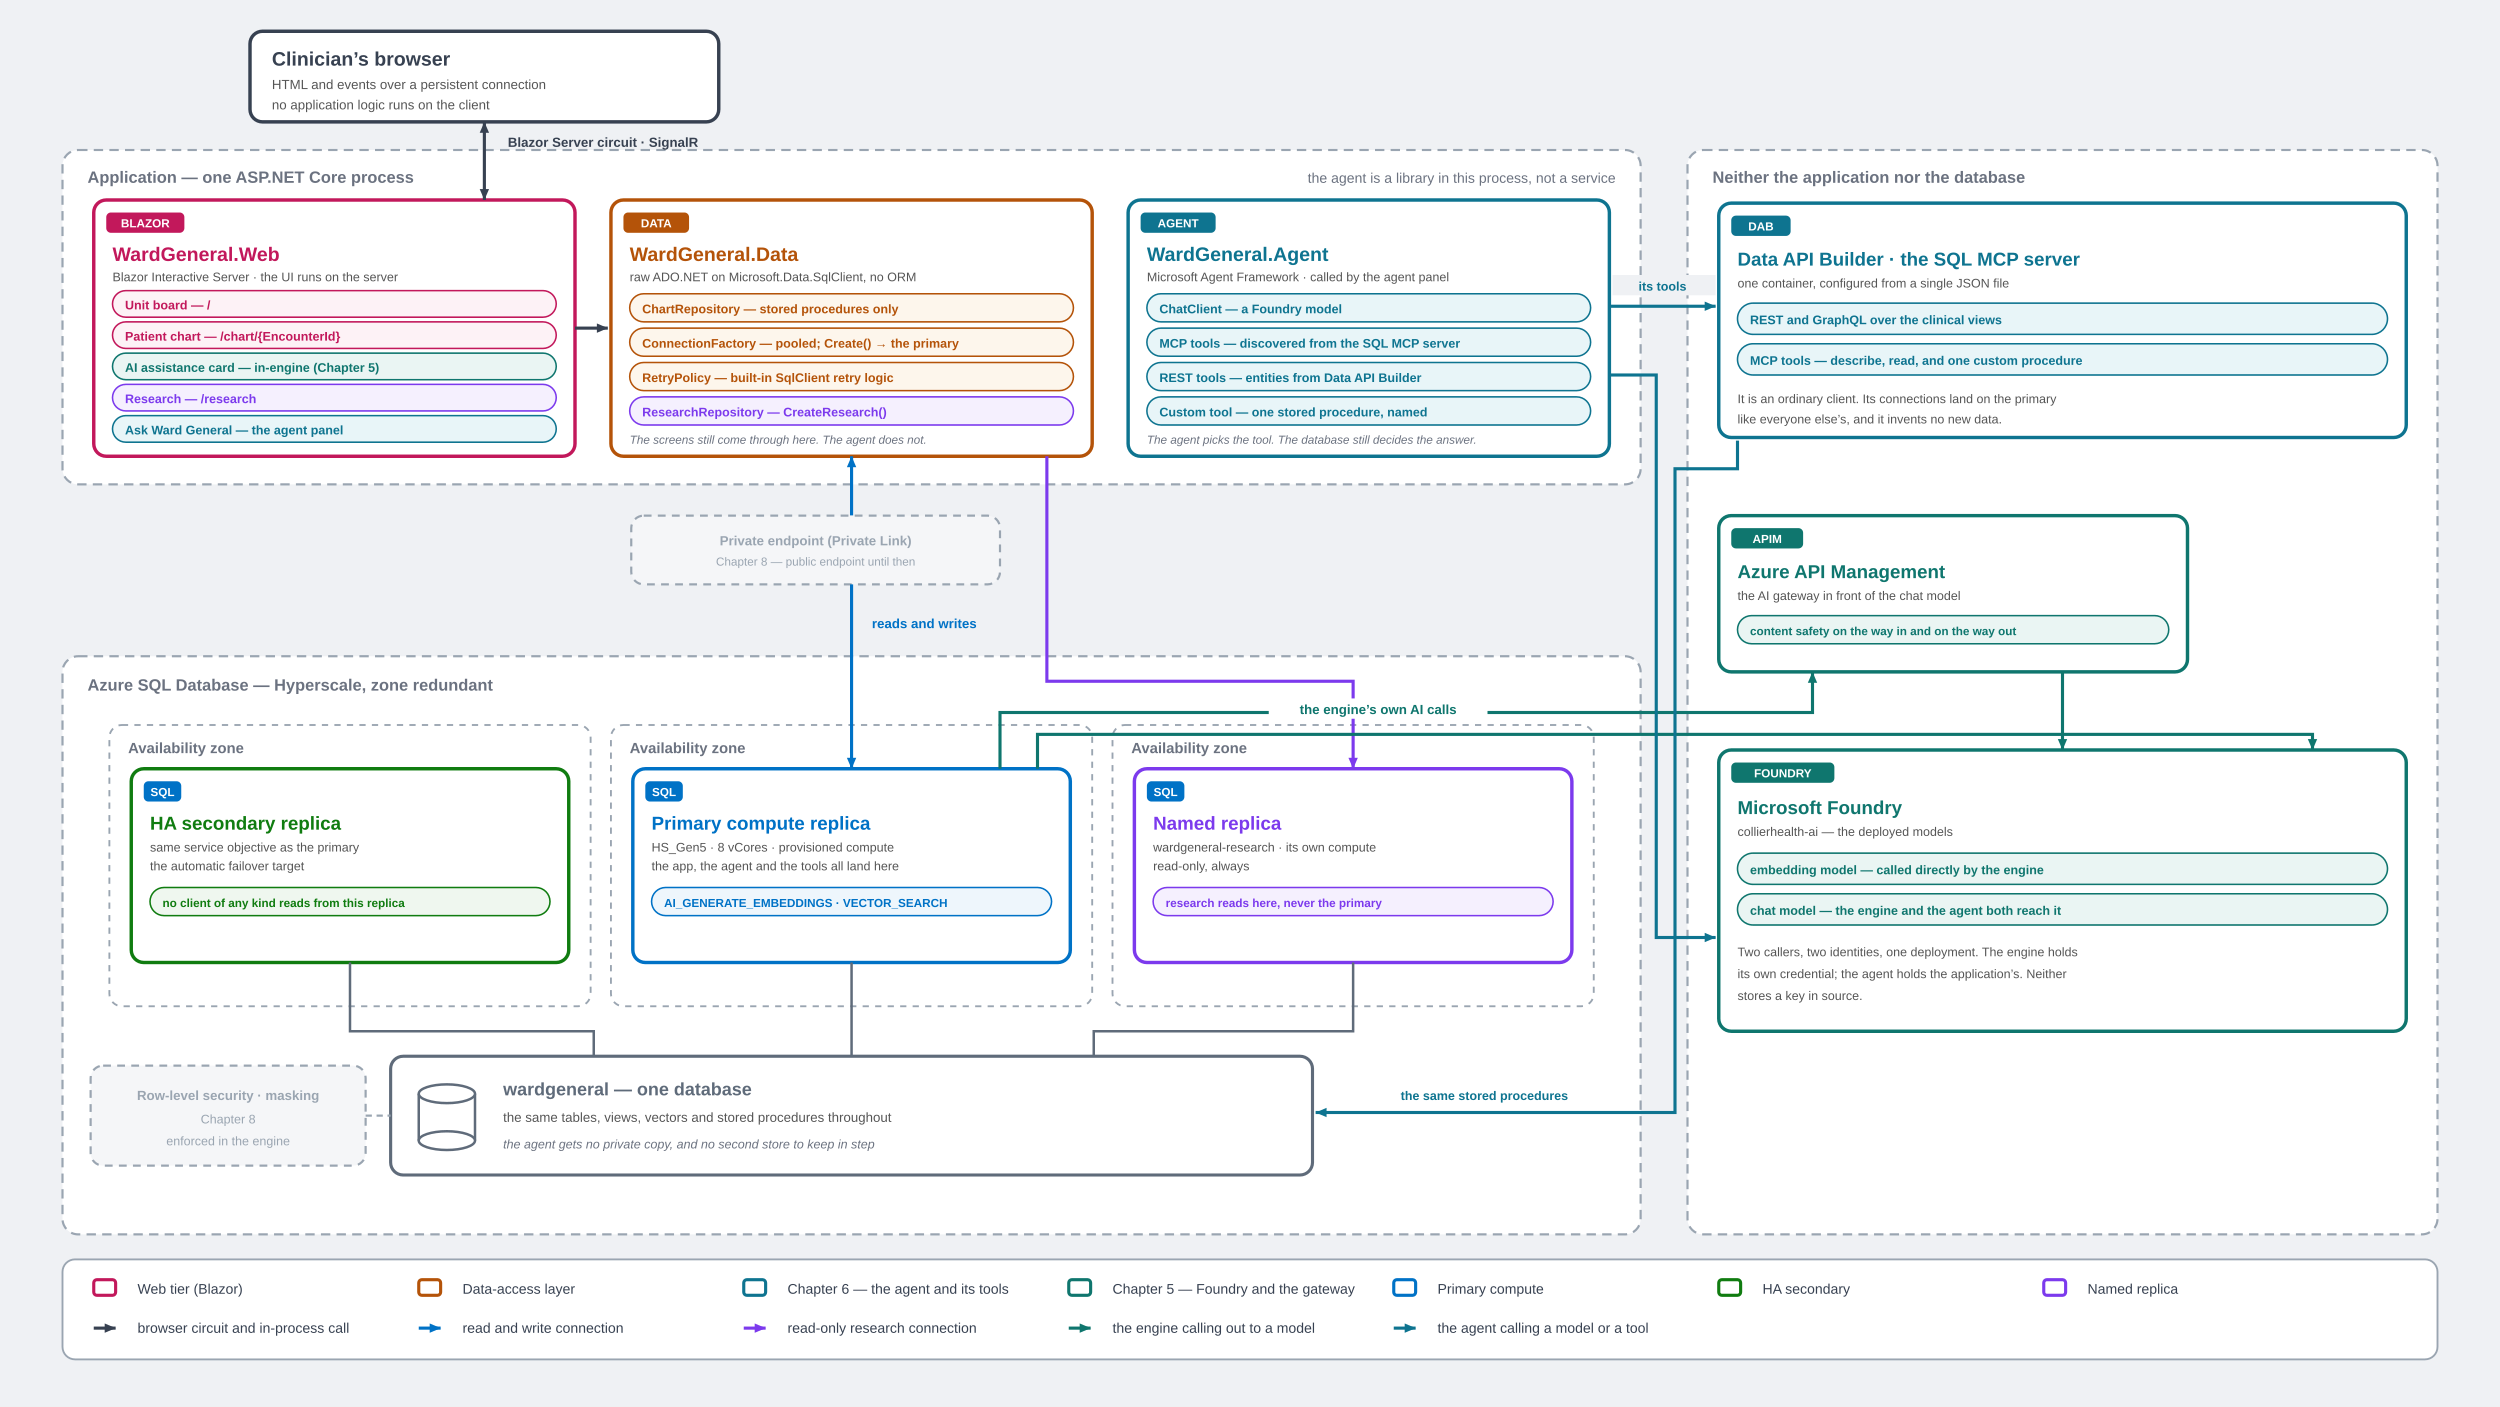
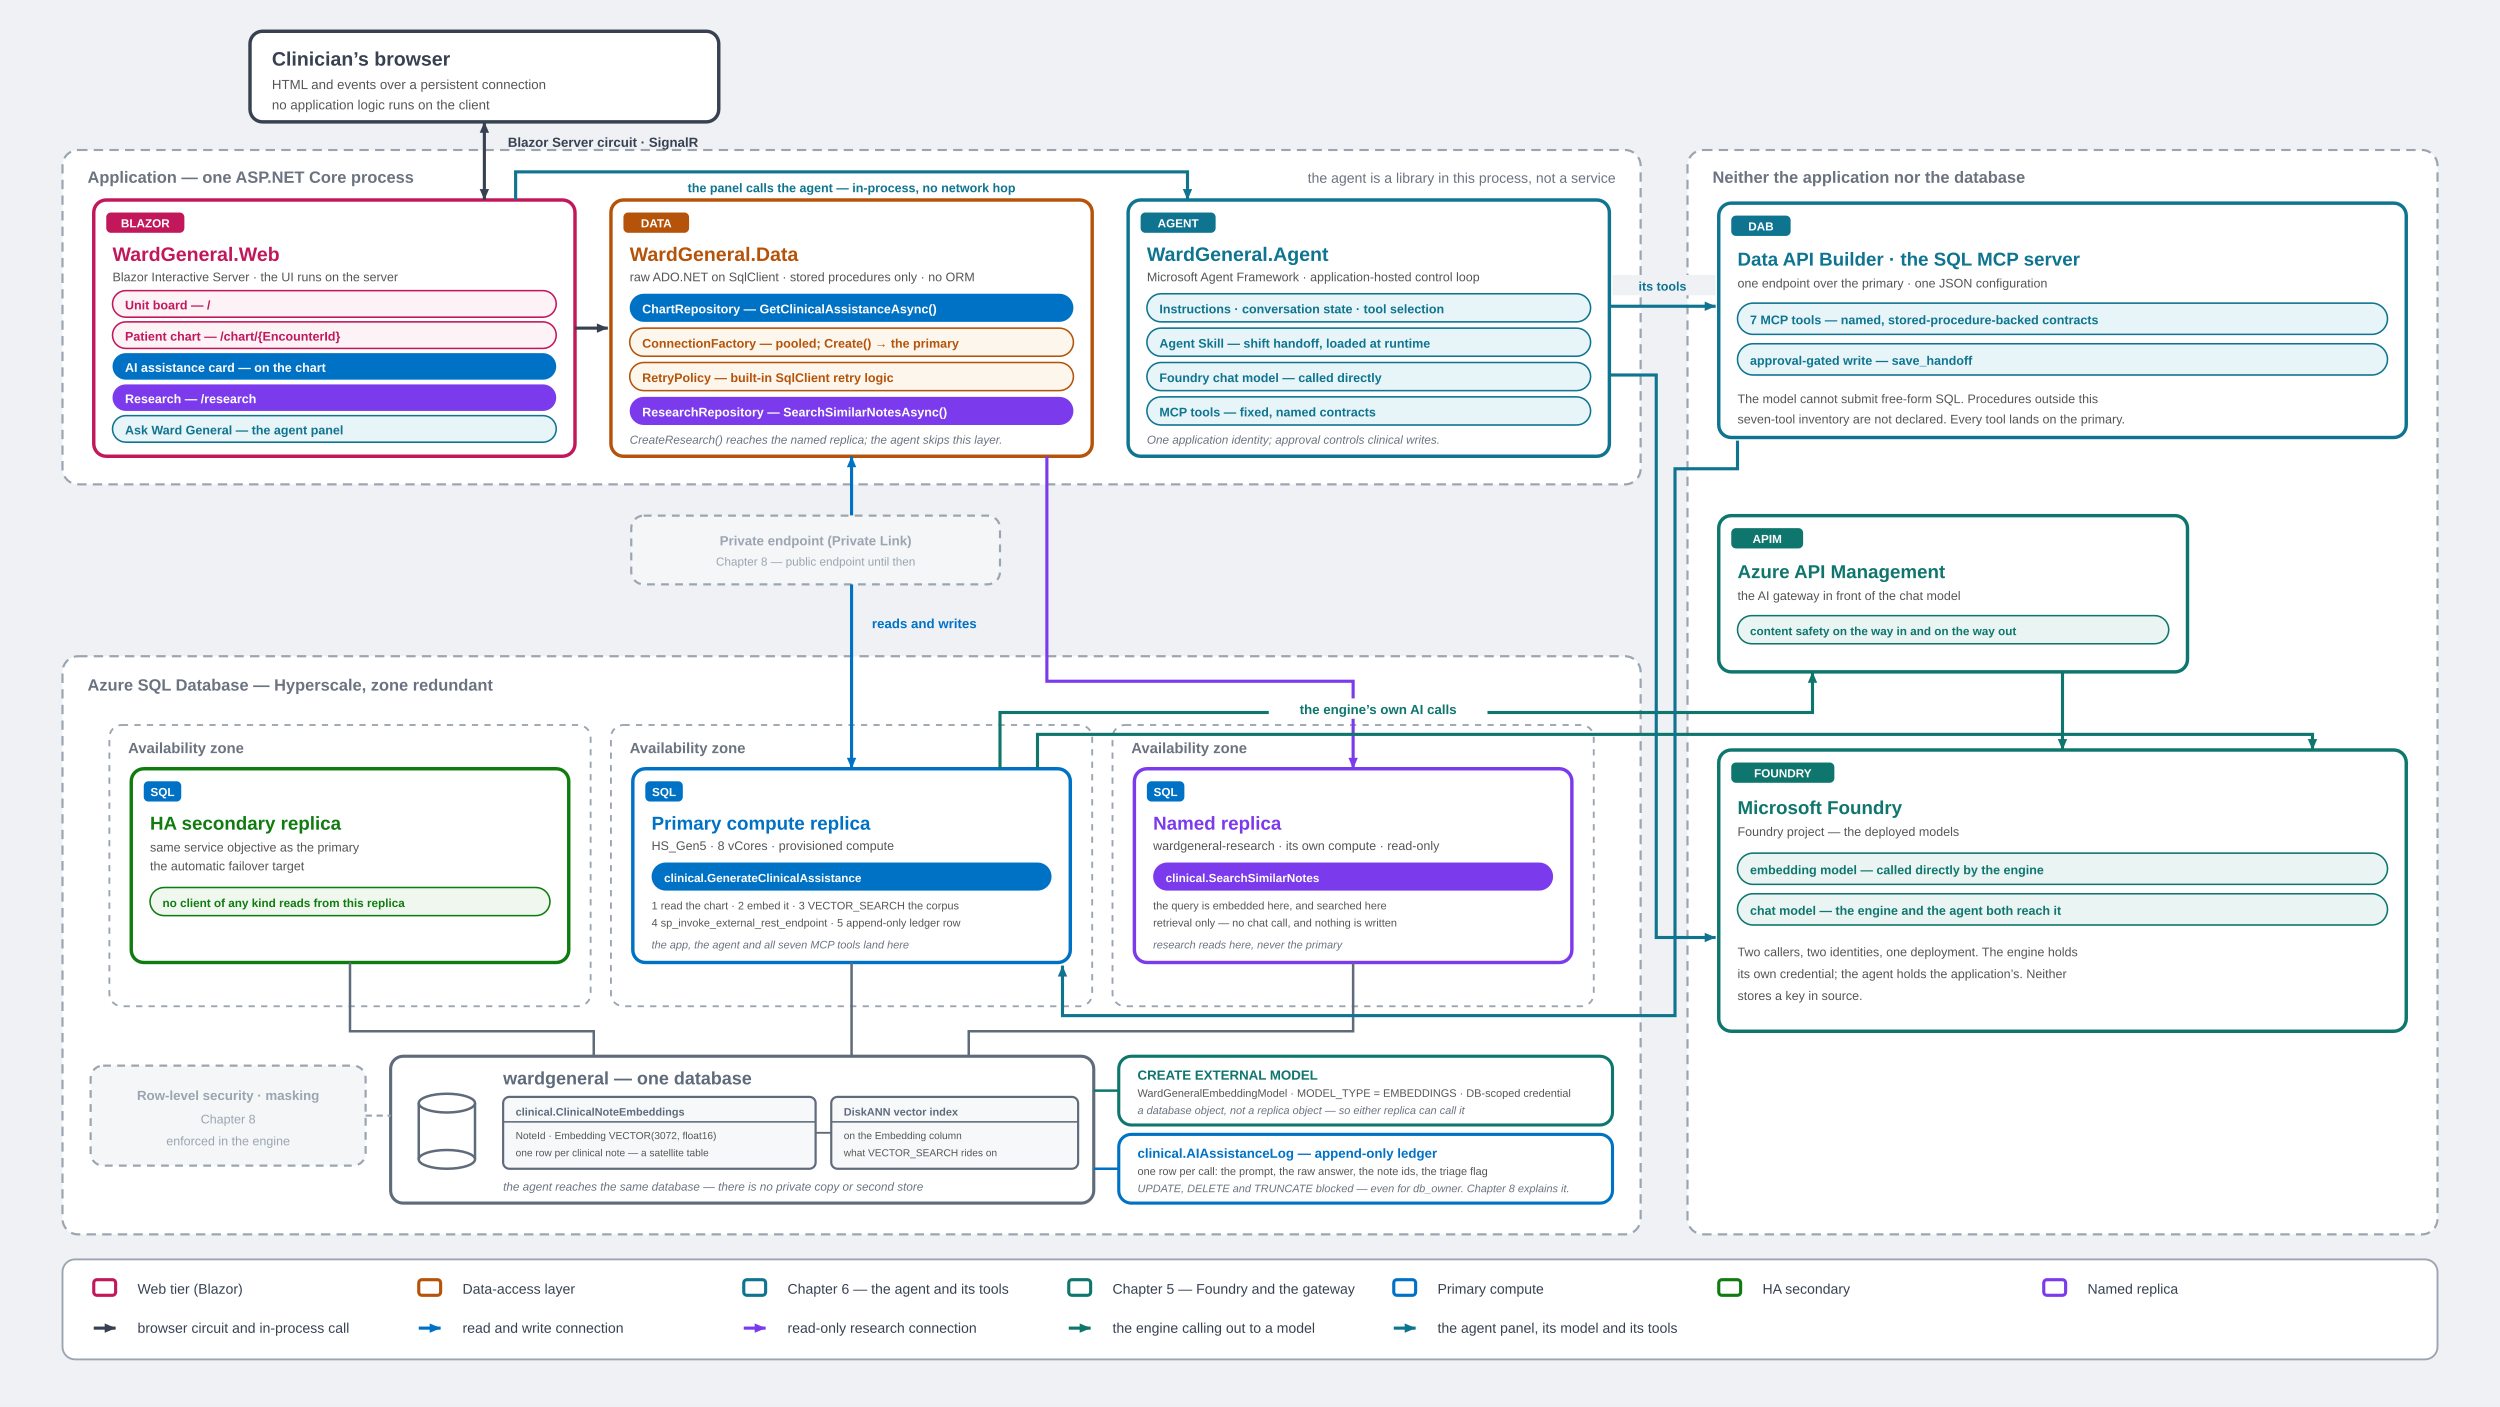
<svg xmlns="http://www.w3.org/2000/svg" viewBox="0 0 1600 900" width="1600" height="900" font-family="Segoe UI, Arial, sans-serif">
  <defs>
    <marker id="mClientDown" markerWidth="9" markerHeight="9" refX="7" refY="3" orient="90" markerUnits="userSpaceOnUse">
      <path d="M0,0 L7,3 L0,6 Z" fill="#374151" />
    </marker>
    <marker id="mClientUp" markerWidth="9" markerHeight="9" refX="7" refY="3" orient="270" markerUnits="userSpaceOnUse">
      <path d="M0,0 L7,3 L0,6 Z" fill="#374151" />
    </marker>
    <marker id="mClientRight" markerWidth="9" markerHeight="9" refX="7" refY="3" orient="0" markerUnits="userSpaceOnUse">
      <path d="M0,0 L7,3 L0,6 Z" fill="#374151" />
    </marker>
    <marker id="mDataDown" markerWidth="9" markerHeight="9" refX="7" refY="3" orient="90" markerUnits="userSpaceOnUse">
      <path d="M0,0 L7,3 L0,6 Z" fill="#0072C6" />
    </marker>
    <marker id="mDataUp" markerWidth="9" markerHeight="9" refX="7" refY="3" orient="270" markerUnits="userSpaceOnUse">
      <path d="M0,0 L7,3 L0,6 Z" fill="#0072C6" />
    </marker>
    <marker id="mDataRight" markerWidth="9" markerHeight="9" refX="7" refY="3" orient="0" markerUnits="userSpaceOnUse">
      <path d="M0,0 L7,3 L0,6 Z" fill="#0072C6" />
    </marker>
    <marker id="mRepDown" markerWidth="9" markerHeight="9" refX="7" refY="3" orient="90" markerUnits="userSpaceOnUse">
      <path d="M0,0 L7,3 L0,6 Z" fill="#7C3AED" />
    </marker>
    <marker id="mRepRight" markerWidth="9" markerHeight="9" refX="7" refY="3" orient="0" markerUnits="userSpaceOnUse">
      <path d="M0,0 L7,3 L0,6 Z" fill="#7C3AED" />
    </marker>
    <marker id="mAiDown" markerWidth="9" markerHeight="9" refX="7" refY="3" orient="90" markerUnits="userSpaceOnUse">
      <path d="M0,0 L7,3 L0,6 Z" fill="#0F766E" />
    </marker>
    <marker id="mAiUp" markerWidth="9" markerHeight="9" refX="7" refY="3" orient="270" markerUnits="userSpaceOnUse">
      <path d="M0,0 L7,3 L0,6 Z" fill="#0F766E" />
    </marker>
    <marker id="mAiRight" markerWidth="9" markerHeight="9" refX="7" refY="3" orient="0" markerUnits="userSpaceOnUse">
      <path d="M0,0 L7,3 L0,6 Z" fill="#0F766E" />
    </marker>
    <marker id="mAgRight" markerWidth="9" markerHeight="9" refX="7" refY="3" orient="0" markerUnits="userSpaceOnUse">
      <path d="M0,0 L7,3 L0,6 Z" fill="#0E7490" />
    </marker>
    <marker id="mAgLeft" markerWidth="9" markerHeight="9" refX="7" refY="3" orient="180" markerUnits="userSpaceOnUse">
+       <path d="M0,0 L7,3 L0,6 Z" fill="#0E7490" />
+     </marker>
+     <marker id="mAgUp" markerWidth="9" markerHeight="9" refX="7" refY="3" orient="270" markerUnits="userSpaceOnUse">
+       <path d="M0,0 L7,3 L0,6 Z" fill="#0E7490" />
+     </marker>
+     <marker id="mAgDown" markerWidth="9" markerHeight="9" refX="7" refY="3" orient="90" markerUnits="userSpaceOnUse">
      <path d="M0,0 L7,3 L0,6 Z" fill="#0E7490" />
    </marker>
  </defs>
  <rect x="0" y="0" width="1600" height="900" fill="#EFF1F4" />
  <rect x="160" y="20" width="300" height="58" rx="8" fill="#FFFFFF" stroke="#374151" stroke-width="2.2" />
  <text x="174" y="42" font-size="12.5" font-weight="bold" fill="#374151">Clinician’s browser</text>
  <text x="174" y="57" font-size="8.5" fill="#555555">HTML and events over a persistent connection</text>
  <text x="174" y="70" font-size="8.5" fill="#555555">no application logic runs on the client</text>
  <rect x="40" y="96" width="1010" height="214" rx="10" fill="#FFFFFF" stroke="#9AA5B1" stroke-width="1.4" stroke-dasharray="6 4" />
  <text x="56" y="117" font-size="10.5" font-weight="bold" fill="#6B7280">Application — one ASP.NET Core process</text>
  <text x="1034" y="117" font-size="9" fill="#6B7280" text-anchor="end">the agent is a library in this process, not a service</text>
  <rect x="60" y="128" width="308" height="164" rx="8" fill="#FFFFFF" stroke="#C2185B" stroke-width="2.2" />
  <rect x="68" y="136" width="50" height="13" rx="3" fill="#C2185B" />
  <text x="93" y="145.5" font-size="7.5" font-weight="bold" fill="#FFFFFF" text-anchor="middle">BLAZOR</text>
  <text x="72" y="167" font-size="12.5" font-weight="bold" fill="#C2185B">WardGeneral.Web</text>
  <text x="72" y="180" font-size="8" fill="#555555">Blazor Interactive Server · the UI runs on the server</text>
  <rect x="72" y="186" width="284" height="17" rx="8.5" fill="#FDF2F6" stroke="#C2185B" stroke-width="1" />
  <text x="80" y="198" font-size="8" font-weight="bold" fill="#C2185B">Unit board — /</text>
  <rect x="72" y="206" width="284" height="17" rx="8.5" fill="#FDF2F6" stroke="#C2185B" stroke-width="1" />
  <text x="80" y="218" font-size="8" font-weight="bold" fill="#C2185B">Patient chart — /chart/{EncounterId}</text>
-   <rect x="72" y="226" width="284" height="17" rx="8.5" fill="#EAF5F3" stroke="#0F766E" stroke-width="1" />
-   <text x="80" y="238" font-size="8" font-weight="bold" fill="#0F766E">AI assistance card — in-engine (Chapter 5)</text>
-   <rect x="72" y="246" width="284" height="17" rx="8.5" fill="#F5F0FE" stroke="#7C3AED" stroke-width="1" />
-   <text x="80" y="258" font-size="8" font-weight="bold" fill="#7C3AED">Research — /research</text>
+   <rect x="72" y="226" width="284" height="17" rx="8.5" fill="#0072C6" />
+   <text x="80" y="238" font-size="8" font-weight="bold" fill="#FFFFFF">AI assistance card — on the chart</text>
+   <rect x="72" y="246" width="284" height="17" rx="8.5" fill="#7C3AED" />
+   <text x="80" y="258" font-size="8" font-weight="bold" fill="#FFFFFF">Research — /research</text>
  <rect x="72" y="266" width="284" height="17" rx="8.5" fill="#E8F5F8" stroke="#0E7490" stroke-width="1" />
  <text x="80" y="278" font-size="8" font-weight="bold" fill="#0E7490">Ask Ward General — the agent panel</text>
  <rect x="391" y="128" width="308" height="164" rx="8" fill="#FFFFFF" stroke="#B45309" stroke-width="2.2" />
  <rect x="399" y="136" width="42" height="13" rx="3" fill="#B45309" />
  <text x="420" y="145.5" font-size="7.5" font-weight="bold" fill="#FFFFFF" text-anchor="middle">DATA</text>
  <text x="403" y="167" font-size="12.5" font-weight="bold" fill="#B45309">WardGeneral.Data</text>
-   <text x="403" y="180" font-size="8" fill="#555555">raw ADO.NET on Microsoft.Data.SqlClient, no ORM</text>
-   <rect x="403" y="188" width="284" height="18" rx="9" fill="#FDF6EC" stroke="#B45309" stroke-width="1" />
-   <text x="411" y="200.5" font-size="8" font-weight="bold" fill="#B45309">ChartRepository — stored procedures only</text>
+   <text x="403" y="180" font-size="8" fill="#555555">raw ADO.NET on SqlClient · stored procedures only · no ORM</text>
+   <rect x="403" y="188" width="284" height="18" rx="9" fill="#0072C6" />
+   <text x="411" y="200.5" font-size="8" font-weight="bold" fill="#FFFFFF">ChartRepository — GetClinicalAssistanceAsync()</text>
  <rect x="403" y="210" width="284" height="18" rx="9" fill="#FDF6EC" stroke="#B45309" stroke-width="1" />
  <text x="411" y="222.5" font-size="8" font-weight="bold" fill="#B45309">ConnectionFactory — pooled; Create() → the primary</text>
  <rect x="403" y="232" width="284" height="18" rx="9" fill="#FDF6EC" stroke="#B45309" stroke-width="1" />
  <text x="411" y="244.5" font-size="8" font-weight="bold" fill="#B45309">RetryPolicy — built-in SqlClient retry logic</text>
-   <rect x="403" y="254" width="284" height="18" rx="9" fill="#F5F0FE" stroke="#7C3AED" stroke-width="1" />
-   <text x="411" y="266.5" font-size="8" font-weight="bold" fill="#7C3AED">ResearchRepository — CreateResearch()</text>
-   <text x="403" y="284" font-size="7.5" font-style="italic" fill="#6B7280">The screens still come through here. The agent does not.</text>
+   <rect x="403" y="254" width="284" height="18" rx="9" fill="#7C3AED" />
+   <text x="411" y="266.5" font-size="8" font-weight="bold" fill="#FFFFFF">ResearchRepository — SearchSimilarNotesAsync()</text>
+   <text x="403" y="284" font-size="7.5" font-style="italic" fill="#6B7280">CreateResearch() reaches the named replica; the agent skips this layer.</text>
  <rect x="722" y="128" width="308" height="164" rx="8" fill="#FFFFFF" stroke="#0E7490" stroke-width="2.2" />
  <rect x="730" y="136" width="48" height="13" rx="3" fill="#0E7490" />
  <text x="754" y="145.5" font-size="7.5" font-weight="bold" fill="#FFFFFF" text-anchor="middle">AGENT</text>
  <text x="734" y="167" font-size="12.5" font-weight="bold" fill="#0E7490">WardGeneral.Agent</text>
-   <text x="734" y="180" font-size="8" fill="#555555">Microsoft Agent Framework · called by the agent panel</text>
+   <text x="734" y="180" font-size="8" fill="#555555">Microsoft Agent Framework · application-hosted control loop</text>
  <rect x="734" y="188" width="284" height="18" rx="9" fill="#E8F5F8" stroke="#0E7490" stroke-width="1" />
-   <text x="742" y="200.5" font-size="8" font-weight="bold" fill="#0E7490">ChatClient — a Foundry model</text>
+   <text x="742" y="200.5" font-size="8" font-weight="bold" fill="#0E7490">Instructions · conversation state · tool selection</text>
  <rect x="734" y="210" width="284" height="18" rx="9" fill="#E8F5F8" stroke="#0E7490" stroke-width="1" />
-   <text x="742" y="222.5" font-size="8" font-weight="bold" fill="#0E7490">MCP tools — discovered from the SQL MCP server</text>
+   <text x="742" y="222.5" font-size="8" font-weight="bold" fill="#0E7490">Agent Skill — shift handoff, loaded at runtime</text>
  <rect x="734" y="232" width="284" height="18" rx="9" fill="#E8F5F8" stroke="#0E7490" stroke-width="1" />
-   <text x="742" y="244.5" font-size="8" font-weight="bold" fill="#0E7490">REST tools — entities from Data API Builder</text>
+   <text x="742" y="244.5" font-size="8" font-weight="bold" fill="#0E7490">Foundry chat model — called directly</text>
  <rect x="734" y="254" width="284" height="18" rx="9" fill="#E8F5F8" stroke="#0E7490" stroke-width="1" />
-   <text x="742" y="266.5" font-size="8" font-weight="bold" fill="#0E7490">Custom tool — one stored procedure, named</text>
-   <text x="734" y="284" font-size="7.5" font-style="italic" fill="#6B7280">The agent picks the tool. The database still decides the answer.</text>
+   <text x="742" y="266.5" font-size="8" font-weight="bold" fill="#0E7490">MCP tools — fixed, named contracts</text>
+   <text x="734" y="284" font-size="7.5" font-style="italic" fill="#6B7280">One application identity; approval controls clinical writes.</text>
  <path d="M 310,78 L 310,128" fill="none" stroke="#374151" stroke-width="2" marker-start="url(#mClientUp)" marker-end="url(#mClientDown)" />
  <text x="325" y="94" font-size="8.5" font-weight="bold" fill="#374151">Blazor Server circuit · SignalR</text>
  <path d="M 368,210 L 389,210" fill="none" stroke="#374151" stroke-width="2" marker-end="url(#mClientRight)" />
+   <path d="M 330,128 L 330,110 L 760,110 L 760,128" fill="none" stroke="#0E7490" stroke-width="2" marker-end="url(#mAgDown)" />
+   <text x="545" y="123" font-size="8" font-weight="bold" fill="#0E7490" text-anchor="middle">the panel calls the agent — in-process, no network hop</text>
  <path d="M 545,292 L 545,330" fill="none" stroke="#0072C6" stroke-width="2" marker-start="url(#mDataUp)" />
  <rect x="404" y="330" width="236" height="44" rx="8" fill="#F5F6F8" stroke="#9AA5B1" stroke-width="1.4" stroke-dasharray="5 4" />
  <text x="522" y="349" font-size="8.5" font-weight="bold" fill="#9AA5B1" text-anchor="middle">Private endpoint (Private Link)</text>
  <text x="522" y="362" font-size="7.5" fill="#9AA5B1" text-anchor="middle">Chapter 8 — public endpoint until then</text>
  <text x="558" y="402" font-size="8.5" font-weight="bold" fill="#0072C6">reads and writes</text>
  <text x="700" y="430" font-size="8.5" font-weight="bold" fill="#7C3AED">research reads</text>
  <rect x="1080" y="96" width="480" height="694" rx="10" fill="#FFFFFF" stroke="#9AA5B1" stroke-width="1.4" stroke-dasharray="6 4" />
  <text x="1096" y="117" font-size="10.5" font-weight="bold" fill="#6B7280">Neither the application nor the database</text>
  <rect x="1100" y="130" width="440" height="150" rx="8" fill="#FFFFFF" stroke="#0E7490" stroke-width="2.2" />
  <rect x="1108" y="138" width="38" height="13" rx="3" fill="#0E7490" />
  <text x="1127" y="147.5" font-size="7.5" font-weight="bold" fill="#FFFFFF" text-anchor="middle">DAB</text>
  <text x="1112" y="170" font-size="12" font-weight="bold" fill="#0E7490">Data API Builder · the SQL MCP server</text>
-   <text x="1112" y="184" font-size="8" fill="#555555">one container, configured from a single JSON file</text>
+   <text x="1112" y="184" font-size="8" fill="#555555">one endpoint over the primary · one JSON configuration</text>
  <rect x="1112" y="194" width="416" height="20" rx="10" fill="#E8F5F8" stroke="#0E7490" stroke-width="1" />
-   <text x="1120" y="207.5" font-size="8" font-weight="bold" fill="#0E7490">REST and GraphQL over the clinical views</text>
+   <text x="1120" y="207.5" font-size="8" font-weight="bold" fill="#0E7490">7 MCP tools — named, stored-procedure-backed contracts</text>
  <rect x="1112" y="220" width="416" height="20" rx="10" fill="#E8F5F8" stroke="#0E7490" stroke-width="1" />
-   <text x="1120" y="233.5" font-size="8" font-weight="bold" fill="#0E7490">MCP tools — describe, read, and one custom procedure</text>
-   <text x="1112" y="258" font-size="8" fill="#555555">It is an ordinary client. Its connections land on the primary</text>
-   <text x="1112" y="271" font-size="8" fill="#555555">like everyone else’s, and it invents no new data.</text>
+   <text x="1120" y="233.5" font-size="8" font-weight="bold" fill="#0E7490">approval-gated write — save_handoff</text>
+   <text x="1112" y="258" font-size="8" fill="#555555">The model cannot submit free-form SQL. Procedures outside this</text>
+   <text x="1112" y="271" font-size="8" fill="#555555">seven-tool inventory are not declared. Every tool lands on the primary.</text>
  <rect x="1100" y="330" width="300" height="100" rx="8" fill="#FFFFFF" stroke="#0F766E" stroke-width="2.2" />
  <rect x="1108" y="338" width="46" height="13" rx="3" fill="#0F766E" />
  <text x="1131" y="347.5" font-size="7.5" font-weight="bold" fill="#FFFFFF" text-anchor="middle">APIM</text>
  <text x="1112" y="370" font-size="12" font-weight="bold" fill="#0F766E">Azure API Management</text>
  <text x="1112" y="384" font-size="8" fill="#555555">the AI gateway in front of the chat model</text>
  <rect x="1112" y="394" width="276" height="18" rx="9" fill="#EAF5F3" stroke="#0F766E" stroke-width="1" />
  <text x="1120" y="406.5" font-size="7.5" font-weight="bold" fill="#0F766E">content safety on the way in and on the way out</text>
  <rect x="1100" y="480" width="440" height="180" rx="8" fill="#FFFFFF" stroke="#0F766E" stroke-width="2.2" />
  <rect x="1108" y="488" width="66" height="13" rx="3" fill="#0F766E" />
  <text x="1141" y="497.5" font-size="7.5" font-weight="bold" fill="#FFFFFF" text-anchor="middle">FOUNDRY</text>
  <text x="1112" y="521" font-size="12" font-weight="bold" fill="#0F766E">Microsoft Foundry</text>
-   <text x="1112" y="535" font-size="8" fill="#555555">collierhealth-ai — the deployed models</text>
+   <text x="1112" y="535" font-size="8" fill="#555555">Foundry project — the deployed models</text>
  <rect x="1112" y="546" width="416" height="20" rx="10" fill="#EAF5F3" stroke="#0F766E" stroke-width="1" />
  <text x="1120" y="559.5" font-size="8" font-weight="bold" fill="#0F766E">embedding model — called directly by the engine</text>
  <rect x="1112" y="572" width="416" height="20" rx="10" fill="#EAF5F3" stroke="#0F766E" stroke-width="1" />
  <text x="1120" y="585.5" font-size="8" font-weight="bold" fill="#0F766E">chat model — the engine and the agent both reach it</text>
  <text x="1112" y="612" font-size="8" fill="#555555">Two callers, two identities, one deployment. The engine holds</text>
  <text x="1112" y="626" font-size="8" fill="#555555">its own credential; the agent holds the application’s. Neither</text>
  <text x="1112" y="640" font-size="8" fill="#555555">stores a key in source.</text>
  <rect x="40" y="420" width="1010" height="370" rx="10" fill="#FFFFFF" stroke="#9AA5B1" stroke-width="1.4" stroke-dasharray="6 4" />
  <text x="56" y="442" font-size="10.5" font-weight="bold" fill="#6B7280">Azure SQL Database — Hyperscale, zone redundant</text>
  <rect x="70" y="464" width="308" height="180" rx="8" fill="#FFFFFF" stroke="#9AA5B1" stroke-width="1.2" stroke-dasharray="4 4" />
  <text x="82" y="482" font-size="9.5" font-weight="bold" fill="#6B7280">Availability zone</text>
  <rect x="84" y="492" width="280" height="124" rx="8" fill="#FFFFFF" stroke="#107C10" stroke-width="2.2" />
  <rect x="92" y="500" width="24" height="13" rx="3" fill="#0072C6" />
  <text x="104" y="509.5" font-size="7.5" font-weight="bold" fill="#FFFFFF" text-anchor="middle">SQL</text>
  <text x="96" y="531" font-size="12" font-weight="bold" fill="#107C10">HA secondary replica</text>
  <text x="96" y="545" font-size="8" fill="#555555">same service objective as the primary</text>
  <text x="96" y="557" font-size="8" fill="#555555">the automatic failover target</text>
  <rect x="96" y="568" width="256" height="18" rx="9" fill="#EFF7EF" stroke="#107C10" stroke-width="1" />
  <text x="104" y="580.5" font-size="7.5" font-weight="bold" fill="#107C10">no client of any kind reads from this replica</text>
  <rect x="391" y="464" width="308" height="180" rx="8" fill="#FFFFFF" stroke="#9AA5B1" stroke-width="1.2" stroke-dasharray="4 4" />
  <text x="403" y="482" font-size="9.5" font-weight="bold" fill="#6B7280">Availability zone</text>
  <rect x="405" y="492" width="280" height="124" rx="8" fill="#FFFFFF" stroke="#0072C6" stroke-width="2.2" />
  <rect x="413" y="500" width="24" height="13" rx="3" fill="#0072C6" />
  <text x="425" y="509.5" font-size="7.5" font-weight="bold" fill="#FFFFFF" text-anchor="middle">SQL</text>
  <text x="417" y="531" font-size="12" font-weight="bold" fill="#0072C6">Primary compute replica</text>
-   <text x="417" y="545" font-size="8" fill="#555555">HS_Gen5 · 8 vCores · provisioned compute</text>
-   <text x="417" y="557" font-size="8" fill="#555555">the app, the agent and the tools all land here</text>
-   <rect x="417" y="568" width="256" height="18" rx="9" fill="#EEF6FC" stroke="#0072C6" stroke-width="1" />
-   <text x="425" y="580.5" font-size="7.5" font-weight="bold" fill="#0072C6">AI_GENERATE_EMBEDDINGS · VECTOR_SEARCH</text>
+   <text x="417" y="544" font-size="8" fill="#555555">HS_Gen5 · 8 vCores · provisioned compute</text>
+   <rect x="417" y="552" width="256" height="18" rx="9" fill="#0072C6" />
+   <text x="425" y="564.5" font-size="7.5" font-weight="bold" fill="#FFFFFF">clinical.GenerateClinicalAssistance</text>
+   <text x="417" y="582" font-size="7" fill="#555555">1 read the chart · 2 embed it · 3 VECTOR_SEARCH the corpus</text>
+   <text x="417" y="593" font-size="7" fill="#555555">4 sp_invoke_external_rest_endpoint · 5 append-only ledger row</text>
+   <text x="417" y="607" font-size="7" font-style="italic" fill="#6B7280">the app, the agent and all seven MCP tools land here</text>
  <rect x="712" y="464" width="308" height="180" rx="8" fill="#FFFFFF" stroke="#9AA5B1" stroke-width="1.2" stroke-dasharray="4 4" />
  <text x="724" y="482" font-size="9.5" font-weight="bold" fill="#6B7280">Availability zone</text>
  <rect x="726" y="492" width="280" height="124" rx="8" fill="#FFFFFF" stroke="#7C3AED" stroke-width="2.2" />
  <rect x="734" y="500" width="24" height="13" rx="3" fill="#0072C6" />
  <text x="746" y="509.5" font-size="7.5" font-weight="bold" fill="#FFFFFF" text-anchor="middle">SQL</text>
  <text x="738" y="531" font-size="12" font-weight="bold" fill="#7C3AED">Named replica</text>
-   <text x="738" y="545" font-size="8" fill="#555555">wardgeneral-research · its own compute</text>
-   <text x="738" y="557" font-size="8" fill="#555555">read-only, always</text>
-   <rect x="738" y="568" width="256" height="18" rx="9" fill="#F5F0FE" stroke="#7C3AED" stroke-width="1" />
-   <text x="746" y="580.5" font-size="7.5" font-weight="bold" fill="#7C3AED">research reads here, never the primary</text>
+   <text x="738" y="544" font-size="8" fill="#555555">wardgeneral-research · its own compute · read-only</text>
+   <rect x="738" y="552" width="256" height="18" rx="9" fill="#7C3AED" />
+   <text x="746" y="564.5" font-size="7.5" font-weight="bold" fill="#FFFFFF">clinical.SearchSimilarNotes</text>
+   <text x="738" y="582" font-size="7" fill="#555555">the query is embedded here, and searched here</text>
+   <text x="738" y="593" font-size="7" fill="#555555">retrieval only — no chat call, and nothing is written</text>
+   <text x="738" y="607" font-size="7" font-style="italic" fill="#6B7280">research reads here, never the primary</text>
  <path d="M 224,616 L 224,660 L 380,660 L 380,676" fill="none" stroke="#5F6B7A" stroke-width="1.6" />
  <path d="M 545,616 L 545,676" fill="none" stroke="#5F6B7A" stroke-width="1.6" />
-   <path d="M 866,616 L 866,660 L 700,660 L 700,676" fill="none" stroke="#5F6B7A" stroke-width="1.6" />
-   <rect x="250" y="676" width="590" height="76" rx="8" fill="#FFFFFF" stroke="#5F6B7A" stroke-width="2" />
-   <path d="M 268,700 L 268,730" fill="none" stroke="#5F6B7A" stroke-width="1.6" />
-   <path d="M 304,700 L 304,730" fill="none" stroke="#5F6B7A" stroke-width="1.6" />
-   <ellipse cx="286" cy="730" rx="18" ry="6" fill="#FFFFFF" stroke="#5F6B7A" stroke-width="1.6" />
-   <ellipse cx="286" cy="700" rx="18" ry="6" fill="#FFFFFF" stroke="#5F6B7A" stroke-width="1.6" />
-   <text x="322" y="701" font-size="11.5" font-weight="bold" fill="#5F6B7A">wardgeneral — one database</text>
-   <text x="322" y="718" font-size="8.5" fill="#555555">the same tables, views, vectors and stored procedures throughout</text>
-   <text x="322" y="735" font-size="8" font-style="italic" fill="#6B7280">the agent gets no private copy, and no second store to keep in step</text>
+   <path d="M 866,616 L 866,660 L 620,660 L 620,676" fill="none" stroke="#5F6B7A" stroke-width="1.6" />
+   <rect x="250" y="676" width="450" height="94" rx="8" fill="#FFFFFF" stroke="#5F6B7A" stroke-width="2" />
+   <path d="M 268,706 L 268,742" fill="none" stroke="#5F6B7A" stroke-width="1.6" />
+   <path d="M 304,706 L 304,742" fill="none" stroke="#5F6B7A" stroke-width="1.6" />
+   <ellipse cx="286" cy="742" rx="18" ry="6" fill="#FFFFFF" stroke="#5F6B7A" stroke-width="1.6" />
+   <ellipse cx="286" cy="706" rx="18" ry="6" fill="#FFFFFF" stroke="#5F6B7A" stroke-width="1.6" />
+   <text x="322" y="694" font-size="11.5" font-weight="bold" fill="#5F6B7A">wardgeneral — one database</text>
+   <rect x="322" y="702" width="200" height="46" rx="4" fill="#F7F8FA" stroke="#5F6B7A" stroke-width="1.4" />
+   <text x="330" y="714" font-size="7" font-weight="bold" fill="#5F6B7A">clinical.ClinicalNoteEmbeddings</text>
+   <path d="M 322,718 L 522,718" fill="none" stroke="#5F6B7A" stroke-width="1" />
+   <text x="330" y="729" font-size="6.5" fill="#555555">NoteId · Embedding VECTOR(3072, float16)</text>
+   <text x="330" y="740" font-size="6.5" fill="#555555">one row per clinical note — a satellite table</text>
+   <path d="M 522,725 L 532,725" fill="none" stroke="#5F6B7A" stroke-width="1.2" />
+   <rect x="532" y="702" width="158" height="46" rx="4" fill="#F7F8FA" stroke="#5F6B7A" stroke-width="1.4" />
+   <text x="540" y="714" font-size="7" font-weight="bold" fill="#5F6B7A">DiskANN vector index</text>
+   <path d="M 532,718 L 690,718" fill="none" stroke="#5F6B7A" stroke-width="1" />
+   <text x="540" y="729" font-size="6.5" fill="#555555">on the Embedding column</text>
+   <text x="540" y="740" font-size="6.5" fill="#555555">what VECTOR_SEARCH rides on</text>
+   <text x="322" y="762" font-size="7.5" font-style="italic" fill="#6B7280">the agent reaches the same database — there is no private copy or second store</text>
+   <path d="M 700,698 L 716,698" fill="none" stroke="#0F766E" stroke-width="1.6" />
+   <rect x="716" y="676" width="316" height="44" rx="8" fill="#FFFFFF" stroke="#0F766E" stroke-width="2" />
+   <text x="728" y="691" font-size="8.5" font-weight="bold" fill="#0F766E">CREATE EXTERNAL MODEL</text>
+   <text x="728" y="702" font-size="7" fill="#555555">WardGeneralEmbeddingModel · MODEL_TYPE = EMBEDDINGS · DB-scoped credential</text>
+   <text x="728" y="713" font-size="7" font-style="italic" fill="#6B7280">a database object, not a replica object — so either replica can call it</text>
+   <path d="M 700,748 L 716,748" fill="none" stroke="#0072C6" stroke-width="1.6" />
+   <rect x="716" y="726" width="316" height="44" rx="8" fill="#FFFFFF" stroke="#0072C6" stroke-width="2" />
+   <text x="728" y="741" font-size="8.5" font-weight="bold" fill="#0072C6">clinical.AIAssistanceLog — append-only ledger</text>
+   <text x="728" y="752" font-size="7" fill="#555555">one row per call: the prompt, the raw answer, the note ids, the triage flag</text>
+   <text x="728" y="763" font-size="7" font-style="italic" fill="#6B7280">UPDATE, DELETE and TRUNCATE blocked — even for db_owner. Chapter 8 explains it.</text>
  <rect x="58" y="682" width="176" height="64" rx="8" fill="#F5F6F8" stroke="#9AA5B1" stroke-width="1.4" stroke-dasharray="5 4" />
  <text x="146" y="704" font-size="8.5" font-weight="bold" fill="#9AA5B1" text-anchor="middle">Row-level security · masking</text>
  <text x="146" y="719" font-size="8" fill="#9AA5B1" text-anchor="middle">Chapter 8</text>
  <text x="146" y="733" font-size="8" fill="#9AA5B1" text-anchor="middle">enforced in the engine</text>
  <path d="M 234,714 L 250,714" fill="none" stroke="#9AA5B1" stroke-width="1.4" stroke-dasharray="4 3" />
  <path d="M 545,374 L 545,492" fill="none" stroke="#0072C6" stroke-width="2" marker-end="url(#mDataDown)" />
  <path d="M 670,292 L 670,436 L 866,436 L 866,492" fill="none" stroke="#7C3AED" stroke-width="2" marker-end="url(#mRepDown)" />
  <path d="M 640,492 L 640,456 L 1160,456 L 1160,430" fill="none" stroke="#0F766E" stroke-width="2" marker-end="url(#mAiUp)" />
  <rect x="812" y="447" width="140" height="13" fill="#FFFFFF" />
  <text x="882" y="457" font-size="8.5" font-weight="bold" fill="#0F766E" text-anchor="middle">the engine’s own AI calls</text>
  <path d="M 664,492 L 664,470 L 1480,470 L 1480,480" fill="none" stroke="#0F766E" stroke-width="2" marker-end="url(#mAiDown)" />
  <path d="M 1320,430 L 1320,480" fill="none" stroke="#0F766E" stroke-width="2" marker-end="url(#mAiDown)" />
  <path d="M 1030,196 L 1098,196" fill="none" stroke="#0E7490" stroke-width="2" marker-end="url(#mAgRight)" />
  <rect x="1032" y="176" width="66" height="13" fill="#EFF1F4" />
  <text x="1064" y="186" font-size="8" font-weight="bold" fill="#0E7490" text-anchor="middle">its tools</text>
  <path d="M 1030,240 L 1060,240 L 1060,600 L 1098,600" fill="none" stroke="#0E7490" stroke-width="2" marker-end="url(#mAgRight)" />
-   <path d="M 1112,282 L 1112,300 L 1072,300 L 1072,712 L 842,712" fill="none" stroke="#0E7490" stroke-width="2" marker-end="url(#mAgLeft)" />
-   <rect x="858" y="694" width="184" height="13" fill="#FFFFFF" />
-   <text x="950" y="704" font-size="8" font-weight="bold" fill="#0E7490" text-anchor="middle">the same stored procedures</text>
+   <path d="M 1112,282 L 1112,300 L 1072,300 L 1072,650 L 680,650 L 680,618" fill="none" stroke="#0E7490" stroke-width="2" marker-end="url(#mAgUp)" />
  <rect x="40" y="806" width="1520" height="64" rx="8" fill="#FFFFFF" stroke="#9AA5B1" stroke-width="1.2" />
  <rect x="60" y="819" width="14" height="10" rx="2" fill="#FFFFFF" stroke="#C2185B" stroke-width="2" />
  <text x="88" y="828" font-size="9" fill="#374151">Web tier (Blazor)</text>
  <rect x="268" y="819" width="14" height="10" rx="2" fill="#FFFFFF" stroke="#B45309" stroke-width="2" />
  <text x="296" y="828" font-size="9" fill="#374151">Data-access layer</text>
  <rect x="476" y="819" width="14" height="10" rx="2" fill="#FFFFFF" stroke="#0E7490" stroke-width="2" />
  <text x="504" y="828" font-size="9" fill="#374151">Chapter 6 — the agent and its tools</text>
  <rect x="684" y="819" width="14" height="10" rx="2" fill="#FFFFFF" stroke="#0F766E" stroke-width="2" />
  <text x="712" y="828" font-size="9" fill="#374151">Chapter 5 — Foundry and the gateway</text>
  <rect x="892" y="819" width="14" height="10" rx="2" fill="#FFFFFF" stroke="#0072C6" stroke-width="2" />
  <text x="920" y="828" font-size="9" fill="#374151">Primary compute</text>
  <rect x="1100" y="819" width="14" height="10" rx="2" fill="#FFFFFF" stroke="#107C10" stroke-width="2" />
  <text x="1128" y="828" font-size="9" fill="#374151">HA secondary</text>
  <rect x="1308" y="819" width="14" height="10" rx="2" fill="#FFFFFF" stroke="#7C3AED" stroke-width="2" />
  <text x="1336" y="828" font-size="9" fill="#374151">Named replica</text>
  <path d="M 60,850 L 74,850" fill="none" stroke="#374151" stroke-width="2" marker-end="url(#mClientRight)" />
  <text x="88" y="853" font-size="9" fill="#374151">browser circuit and in-process call</text>
  <path d="M 268,850 L 282,850" fill="none" stroke="#0072C6" stroke-width="2" marker-end="url(#mDataRight)" />
  <text x="296" y="853" font-size="9" fill="#374151">read and write connection</text>
  <path d="M 476,850 L 490,850" fill="none" stroke="#7C3AED" stroke-width="2" marker-end="url(#mRepRight)" />
  <text x="504" y="853" font-size="9" fill="#374151">read-only research connection</text>
  <path d="M 684,850 L 698,850" fill="none" stroke="#0F766E" stroke-width="2" marker-end="url(#mAiRight)" />
  <text x="712" y="853" font-size="9" fill="#374151">the engine calling out to a model</text>
  <path d="M 892,850 L 906,850" fill="none" stroke="#0E7490" stroke-width="2" marker-end="url(#mAgRight)" />
-   <text x="920" y="853" font-size="9" fill="#374151">the agent calling a model or a tool</text>
+   <text x="920" y="853" font-size="9" fill="#374151">the agent panel, its model and its tools</text>
</svg>
